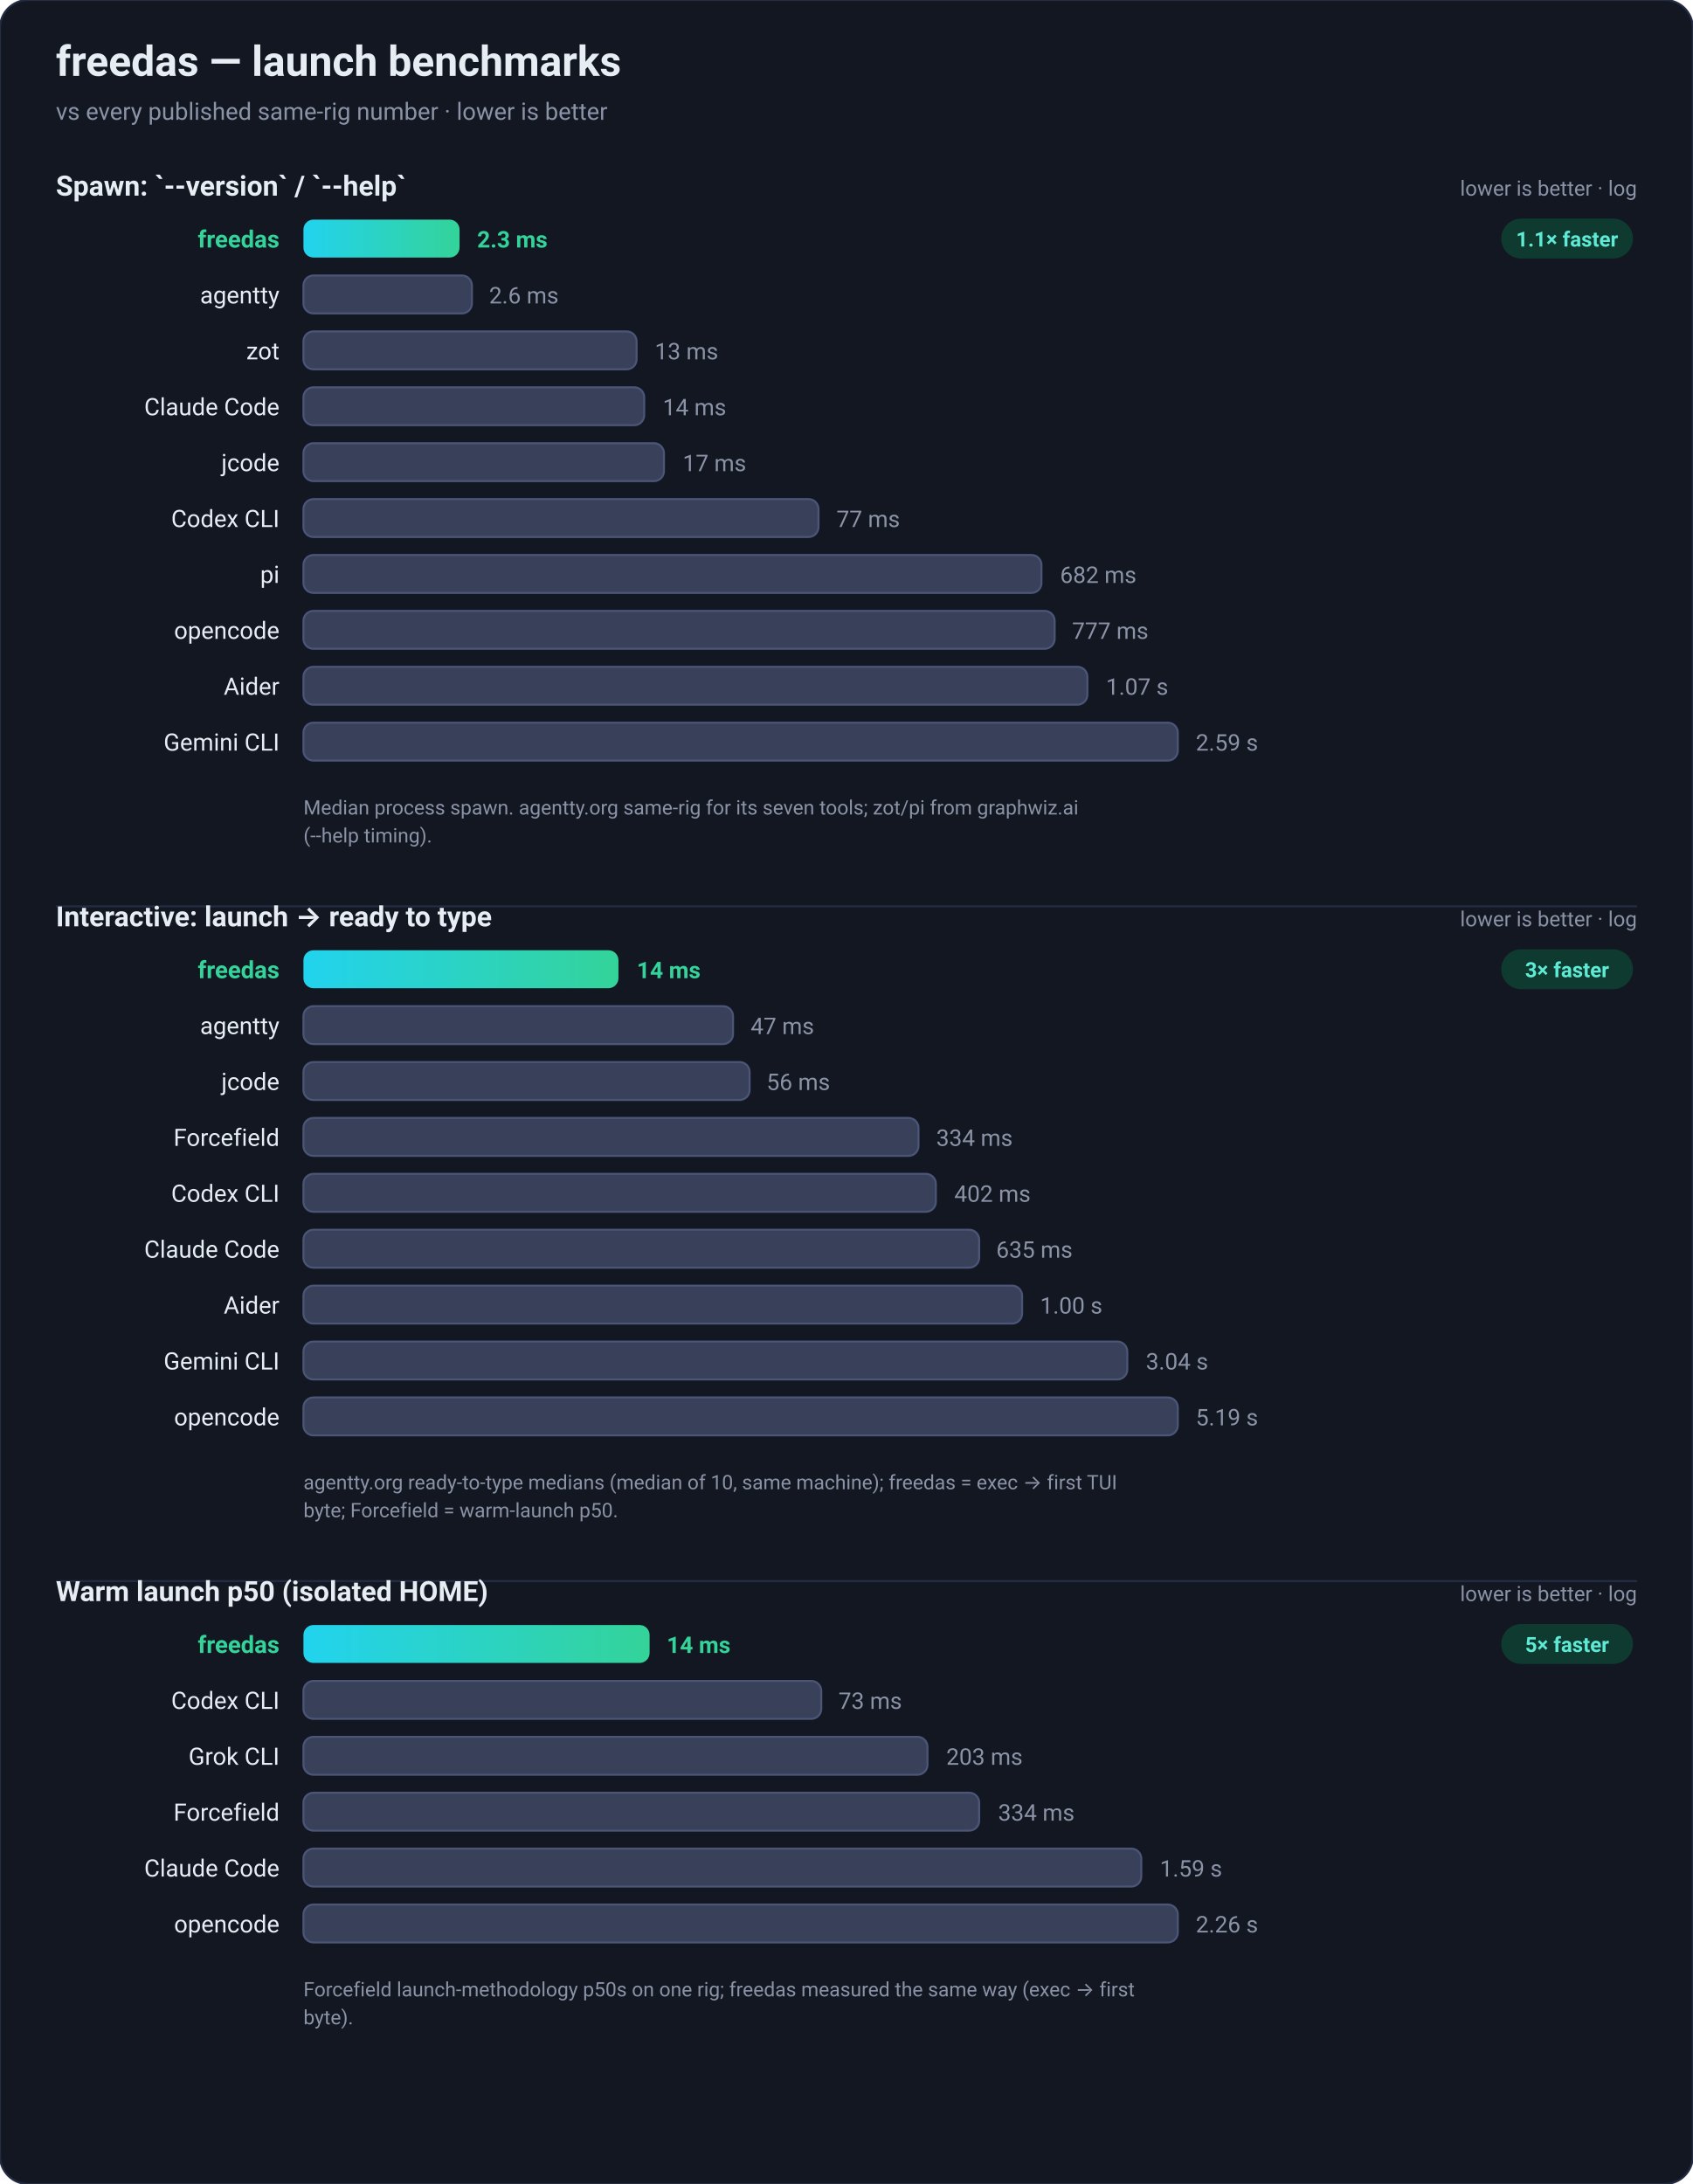
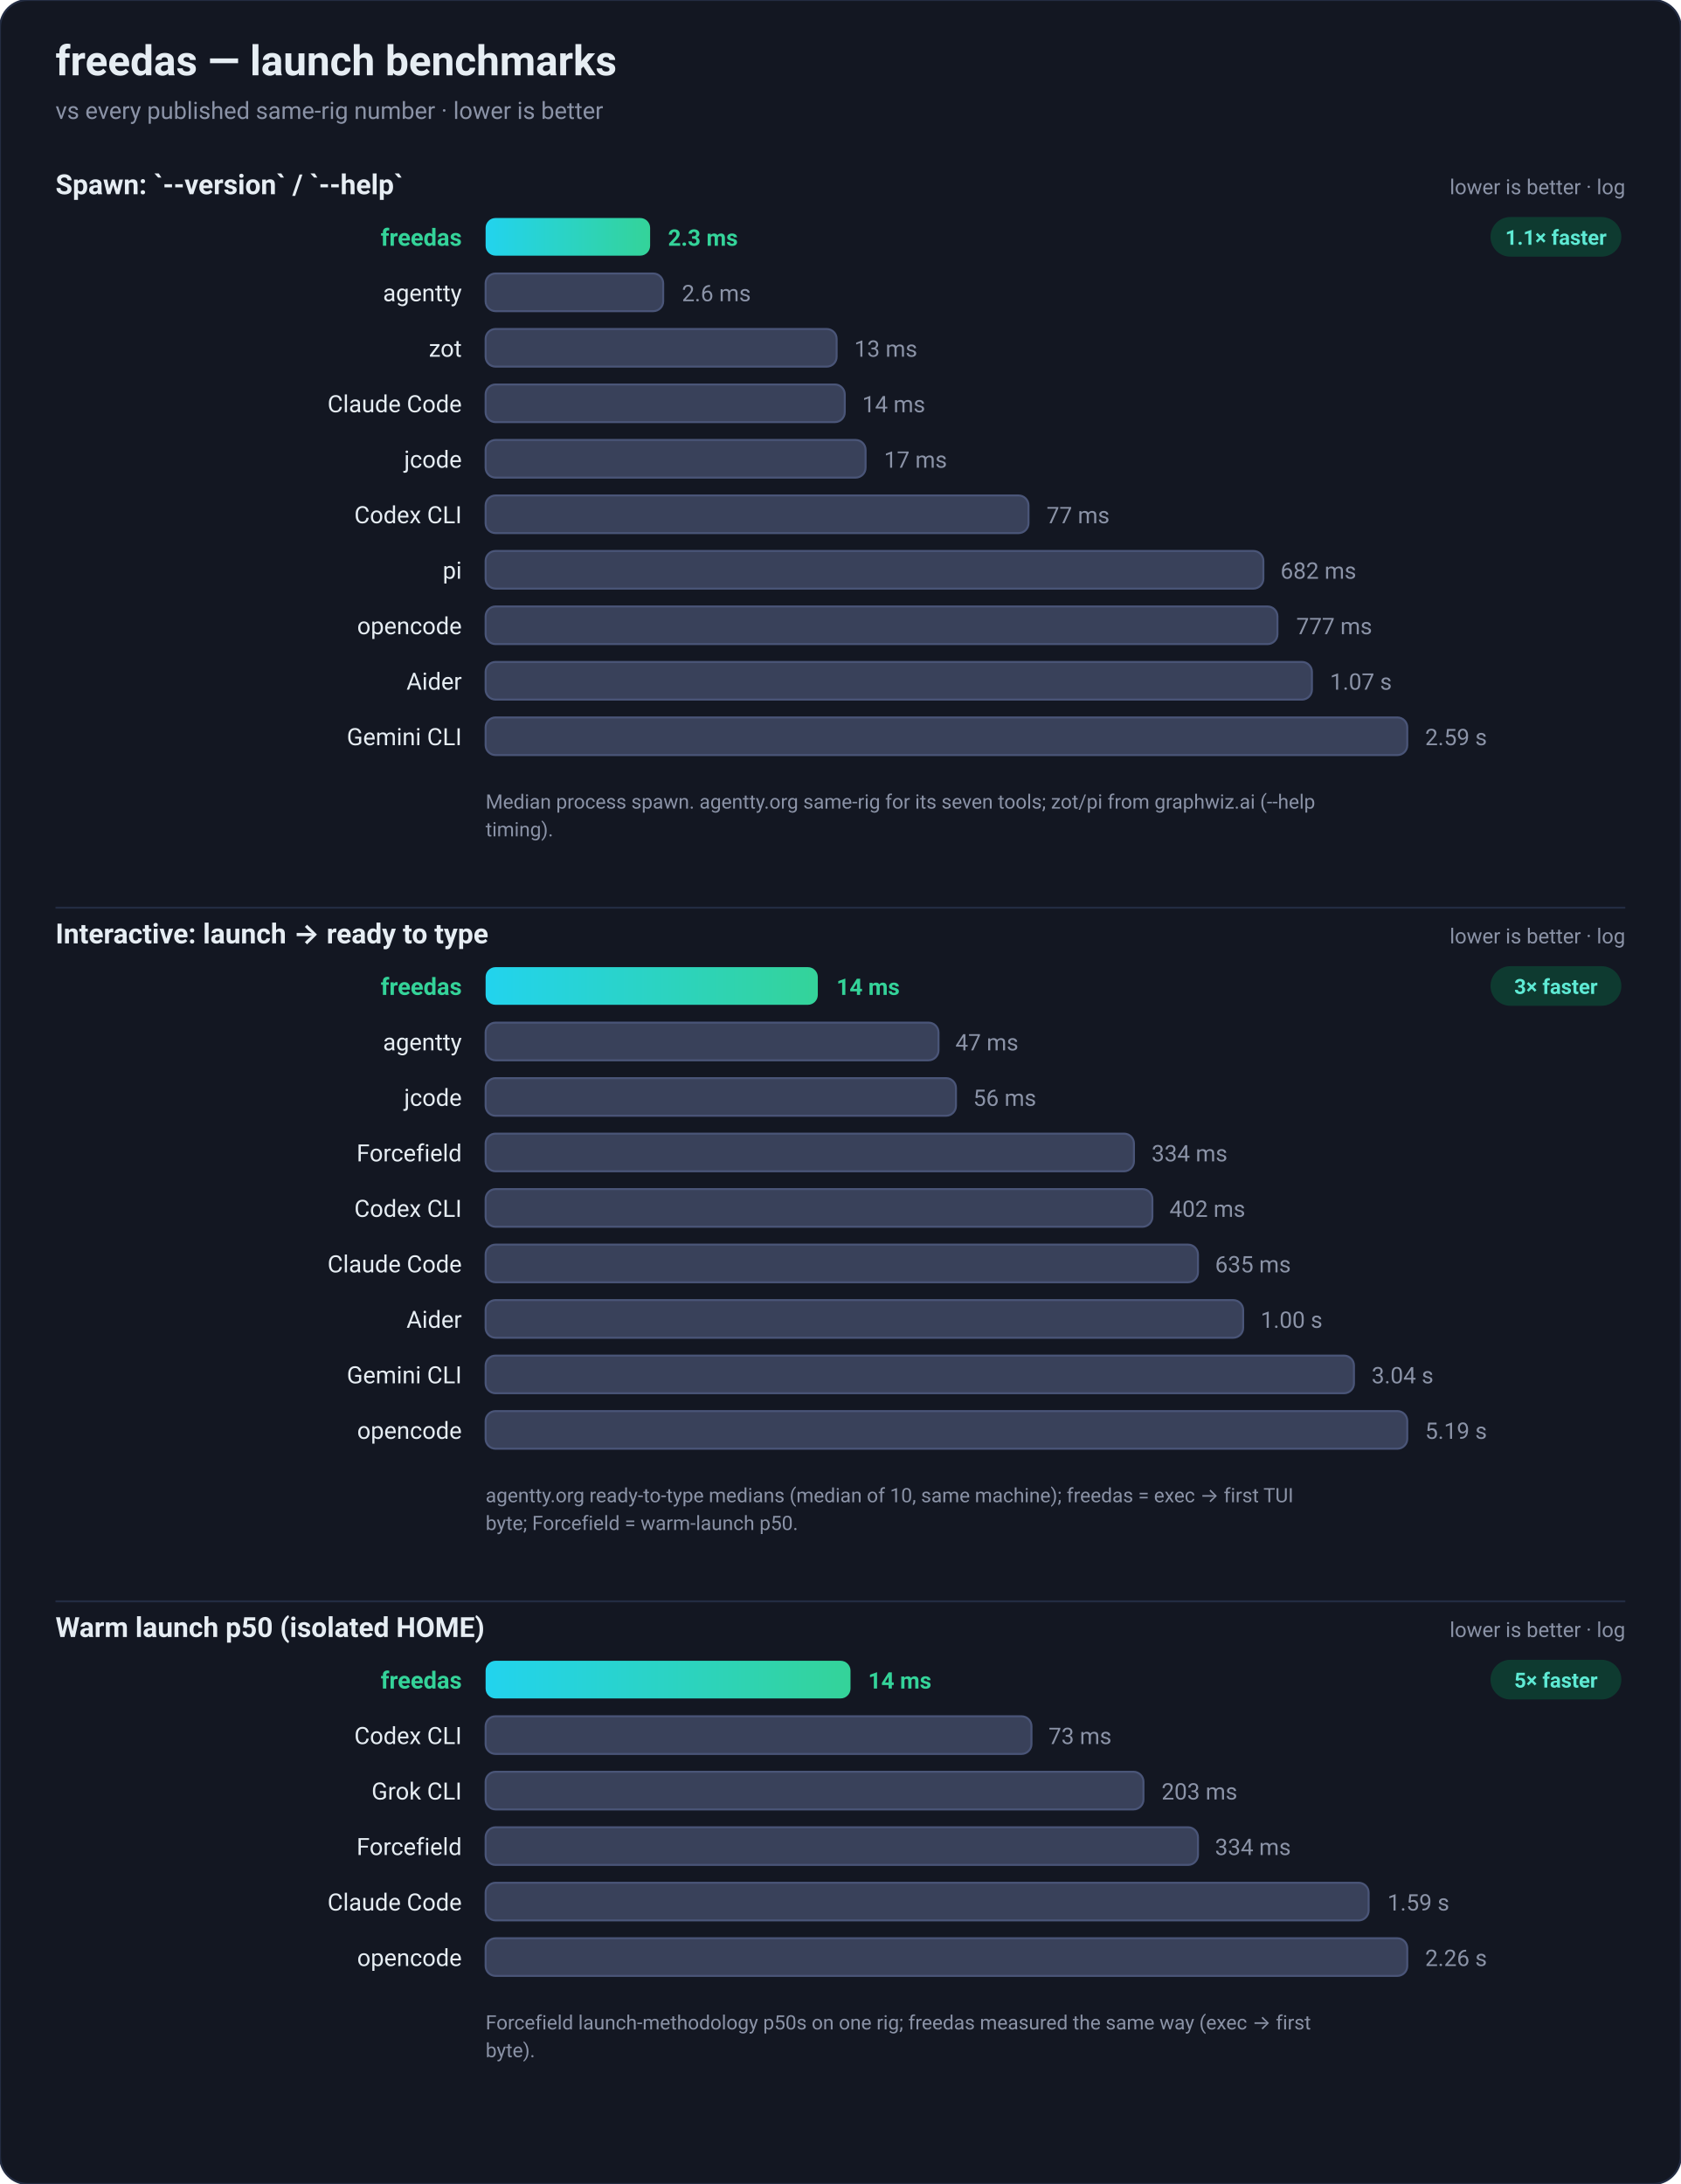
- <svg xmlns="http://www.w3.org/2000/svg" width="848" height="1094" viewBox="0 0 848 1094" font-family="ui-sans-serif,system-ui,-apple-system,'Segoe UI',Roboto,sans-serif" role="img" aria-label="freedas — launch benchmarks">
+ <svg xmlns="http://www.w3.org/2000/svg" width="848" height="1102" viewBox="0 0 848 1102" font-family="ui-sans-serif,system-ui,-apple-system,'Segoe UI',Roboto,sans-serif" role="img" aria-label="freedas — launch benchmarks">
  <defs>
    <linearGradient id="fdg" x1="0" y1="0" x2="1" y2="0">
      <stop offset="0%" stop-color="#22d3ee" />
      <stop offset="100%" stop-color="#34d399" />
    </linearGradient>
  </defs>
-   <rect width="848" height="1094" rx="14" fill="#131722" stroke="#232c42" stroke-width="1" />
+   <rect width="848" height="1102" rx="14" fill="#131722" stroke="#232c42" stroke-width="1" />
  <text x="28" y="38" fill="#e6edf3" font-size="21" font-weight="700">freedas — launch benchmarks</text>
  <text x="28" y="60" fill="#8b93a7" font-size="12">vs every published same-rig number · lower is better</text>
  <text x="28" y="98" fill="#e6edf3" font-size="14" font-weight="650">Spawn: `--version` / `--help`</text>
  <text x="820" y="98" text-anchor="end" fill="#8b93a7" font-size="10.5">lower is better · log</text>
-   <text x="140" y="124" text-anchor="end" fill="#34d399" font-size="12" font-weight="600">freedas</text>
-   <rect x="152" y="110" width="78.2" height="19" rx="5" fill="url(#fdg)" />
-   <text x="239" y="124" fill="#34d399" font-size="11.5" font-weight="600">2.3 ms</text>
+   <text x="233" y="124" text-anchor="end" fill="#34d399" font-size="12" font-weight="600">freedas</text>
+   <rect x="245" y="110" width="83.0" height="19" rx="5" fill="url(#fdg)" />
+   <text x="337" y="124" fill="#34d399" font-size="11.5" font-weight="600">2.3 ms</text>
  <rect x="752" y="109.5" width="66" height="20" rx="10" fill="#0e3a30" />
  <text x="785" y="123.5" text-anchor="middle" fill="#5eead4" font-size="10.5" font-weight="700">1.1× faster</text>
-   <text x="140" y="152" text-anchor="end" fill="#e6edf3" font-size="12" font-weight="400">agentty</text>
-   <rect x="152" y="138" width="84.4" height="19" rx="5" fill="#39415a" stroke="#4a5578" stroke-width="1" />
-   <text x="245" y="152" fill="#8b93a7" font-size="11.5" font-weight="400">2.6 ms</text>
-   <text x="140" y="180" text-anchor="end" fill="#e6edf3" font-size="12" font-weight="400">zot</text>
-   <rect x="152" y="166" width="166.9" height="19" rx="5" fill="#39415a" stroke="#4a5578" stroke-width="1" />
-   <text x="328" y="180" fill="#8b93a7" font-size="11.5" font-weight="400">13 ms</text>
-   <text x="140" y="208" text-anchor="end" fill="#e6edf3" font-size="12" font-weight="400">Claude Code</text>
-   <rect x="152" y="194" width="170.7" height="19" rx="5" fill="#39415a" stroke="#4a5578" stroke-width="1" />
-   <text x="332" y="208" fill="#8b93a7" font-size="11.5" font-weight="400">14 ms</text>
-   <text x="140" y="236" text-anchor="end" fill="#e6edf3" font-size="12" font-weight="400">jcode</text>
-   <rect x="152" y="222" width="180.6" height="19" rx="5" fill="#39415a" stroke="#4a5578" stroke-width="1" />
-   <text x="342" y="236" fill="#8b93a7" font-size="11.5" font-weight="400">17 ms</text>
-   <text x="140" y="264" text-anchor="end" fill="#e6edf3" font-size="12" font-weight="400">Codex CLI</text>
-   <rect x="152" y="250" width="258.0" height="19" rx="5" fill="#39415a" stroke="#4a5578" stroke-width="1" />
-   <text x="419" y="264" fill="#8b93a7" font-size="11.5" font-weight="400">77 ms</text>
-   <text x="140" y="292" text-anchor="end" fill="#e6edf3" font-size="12" font-weight="400">pi</text>
-   <rect x="152" y="278" width="369.7" height="19" rx="5" fill="#39415a" stroke="#4a5578" stroke-width="1" />
-   <text x="531" y="292" fill="#8b93a7" font-size="11.5" font-weight="400">682 ms</text>
-   <text x="140" y="320" text-anchor="end" fill="#e6edf3" font-size="12" font-weight="400">opencode</text>
-   <rect x="152" y="306" width="376.3" height="19" rx="5" fill="#39415a" stroke="#4a5578" stroke-width="1" />
-   <text x="537" y="320" fill="#8b93a7" font-size="11.5" font-weight="400">777 ms</text>
-   <text x="140" y="348" text-anchor="end" fill="#e6edf3" font-size="12" font-weight="400">Aider</text>
-   <rect x="152" y="334" width="392.7" height="19" rx="5" fill="#39415a" stroke="#4a5578" stroke-width="1" />
-   <text x="554" y="348" fill="#8b93a7" font-size="11.5" font-weight="400">1.07 s</text>
-   <text x="140" y="376" text-anchor="end" fill="#e6edf3" font-size="12" font-weight="400">Gemini CLI</text>
-   <rect x="152" y="362" width="438.0" height="19" rx="5" fill="#39415a" stroke="#4a5578" stroke-width="1" />
-   <text x="599" y="376" fill="#8b93a7" font-size="11.5" font-weight="400">2.59 s</text>
-   <text x="152" y="408" fill="#8b93a7" font-size="10">Median process spawn. agentty.org same-rig for its seven tools; zot/pi from graphwiz.ai</text>
-   <text x="152" y="422" fill="#8b93a7" font-size="10">(--help timing).</text>
-   <line x1="28" y1="454" x2="820" y2="454" stroke="#232c42" stroke-width="1" />
-   <text x="28" y="464" fill="#e6edf3" font-size="14" font-weight="650">Interactive: launch → ready to type</text>
-   <text x="820" y="464" text-anchor="end" fill="#8b93a7" font-size="10.5">lower is better · log</text>
-   <text x="140" y="490" text-anchor="end" fill="#34d399" font-size="12" font-weight="600">freedas</text>
-   <rect x="152" y="476" width="157.8" height="19" rx="5" fill="url(#fdg)" />
-   <text x="319" y="490" fill="#34d399" font-size="11.5" font-weight="600">14 ms</text>
-   <rect x="752" y="475.5" width="66" height="20" rx="10" fill="#0e3a30" />
-   <text x="785" y="489.5" text-anchor="middle" fill="#5eead4" font-size="10.5" font-weight="700">3× faster</text>
-   <text x="140" y="518" text-anchor="end" fill="#e6edf3" font-size="12" font-weight="400">agentty</text>
-   <rect x="152" y="504" width="215.2" height="19" rx="5" fill="#39415a" stroke="#4a5578" stroke-width="1" />
-   <text x="376" y="518" fill="#8b93a7" font-size="11.5" font-weight="400">47 ms</text>
-   <text x="140" y="546" text-anchor="end" fill="#e6edf3" font-size="12" font-weight="400">jcode</text>
-   <rect x="152" y="532" width="223.5" height="19" rx="5" fill="#39415a" stroke="#4a5578" stroke-width="1" />
-   <text x="384" y="546" fill="#8b93a7" font-size="11.5" font-weight="400">56 ms</text>
-   <text x="140" y="574" text-anchor="end" fill="#e6edf3" font-size="12" font-weight="400">Forcefield</text>
-   <rect x="152" y="560" width="308.1" height="19" rx="5" fill="#39415a" stroke="#4a5578" stroke-width="1" />
-   <text x="469" y="574" fill="#8b93a7" font-size="11.5" font-weight="400">334 ms</text>
-   <text x="140" y="602" text-anchor="end" fill="#e6edf3" font-size="12" font-weight="400">Codex CLI</text>
-   <rect x="152" y="588" width="316.8" height="19" rx="5" fill="#39415a" stroke="#4a5578" stroke-width="1" />
-   <text x="478" y="602" fill="#8b93a7" font-size="11.5" font-weight="400">402 ms</text>
-   <text x="140" y="630" text-anchor="end" fill="#e6edf3" font-size="12" font-weight="400">Claude Code</text>
-   <rect x="152" y="616" width="338.5" height="19" rx="5" fill="#39415a" stroke="#4a5578" stroke-width="1" />
-   <text x="499" y="630" fill="#8b93a7" font-size="11.5" font-weight="400">635 ms</text>
-   <text x="140" y="658" text-anchor="end" fill="#e6edf3" font-size="12" font-weight="400">Aider</text>
-   <rect x="152" y="644" width="360.0" height="19" rx="5" fill="#39415a" stroke="#4a5578" stroke-width="1" />
-   <text x="521" y="658" fill="#8b93a7" font-size="11.5" font-weight="400">1.00 s</text>
-   <text x="140" y="686" text-anchor="end" fill="#e6edf3" font-size="12" font-weight="400">Gemini CLI</text>
-   <rect x="152" y="672" width="412.7" height="19" rx="5" fill="#39415a" stroke="#4a5578" stroke-width="1" />
-   <text x="574" y="686" fill="#8b93a7" font-size="11.5" font-weight="400">3.04 s</text>
-   <text x="140" y="714" text-anchor="end" fill="#e6edf3" font-size="12" font-weight="400">opencode</text>
-   <rect x="152" y="700" width="438.0" height="19" rx="5" fill="#39415a" stroke="#4a5578" stroke-width="1" />
-   <text x="599" y="714" fill="#8b93a7" font-size="11.5" font-weight="400">5.19 s</text>
-   <text x="152" y="746" fill="#8b93a7" font-size="10">agentty.org ready-to-type medians (median of 10, same machine); freedas = exec → first TUI</text>
-   <text x="152" y="760" fill="#8b93a7" font-size="10">byte; Forcefield = warm-launch p50.</text>
-   <line x1="28" y1="792" x2="820" y2="792" stroke="#232c42" stroke-width="1" />
-   <text x="28" y="802" fill="#e6edf3" font-size="14" font-weight="650">Warm launch p50 (isolated HOME)</text>
-   <text x="820" y="802" text-anchor="end" fill="#8b93a7" font-size="10.5">lower is better · log</text>
-   <text x="140" y="828" text-anchor="end" fill="#34d399" font-size="12" font-weight="600">freedas</text>
-   <rect x="152" y="814" width="173.4" height="19" rx="5" fill="url(#fdg)" />
-   <text x="334" y="828" fill="#34d399" font-size="11.5" font-weight="600">14 ms</text>
-   <rect x="752" y="813.5" width="66" height="20" rx="10" fill="#0e3a30" />
-   <text x="785" y="827.5" text-anchor="middle" fill="#5eead4" font-size="10.5" font-weight="700">5× faster</text>
-   <text x="140" y="856" text-anchor="end" fill="#e6edf3" font-size="12" font-weight="400">Codex CLI</text>
-   <rect x="152" y="842" width="259.4" height="19" rx="5" fill="#39415a" stroke="#4a5578" stroke-width="1" />
-   <text x="420" y="856" fill="#8b93a7" font-size="11.5" font-weight="400">73 ms</text>
-   <text x="140" y="884" text-anchor="end" fill="#e6edf3" font-size="12" font-weight="400">Grok CLI</text>
-   <rect x="152" y="870" width="312.6" height="19" rx="5" fill="#39415a" stroke="#4a5578" stroke-width="1" />
-   <text x="474" y="884" fill="#8b93a7" font-size="11.5" font-weight="400">203 ms</text>
-   <text x="140" y="912" text-anchor="end" fill="#e6edf3" font-size="12" font-weight="400">Forcefield</text>
-   <rect x="152" y="898" width="338.5" height="19" rx="5" fill="#39415a" stroke="#4a5578" stroke-width="1" />
-   <text x="500" y="912" fill="#8b93a7" font-size="11.5" font-weight="400">334 ms</text>
-   <text x="140" y="940" text-anchor="end" fill="#e6edf3" font-size="12" font-weight="400">Claude Code</text>
-   <rect x="152" y="926" width="419.7" height="19" rx="5" fill="#39415a" stroke="#4a5578" stroke-width="1" />
-   <text x="581" y="940" fill="#8b93a7" font-size="11.5" font-weight="400">1.59 s</text>
-   <text x="140" y="968" text-anchor="end" fill="#e6edf3" font-size="12" font-weight="400">opencode</text>
-   <rect x="152" y="954" width="438.0" height="19" rx="5" fill="#39415a" stroke="#4a5578" stroke-width="1" />
-   <text x="599" y="968" fill="#8b93a7" font-size="11.5" font-weight="400">2.26 s</text>
-   <text x="152" y="1000" fill="#8b93a7" font-size="10">Forcefield launch-methodology p50s on one rig; freedas measured the same way (exec → first</text>
-   <text x="152" y="1014" fill="#8b93a7" font-size="10">byte).</text>
+   <text x="233" y="152" text-anchor="end" fill="#e6edf3" font-size="12" font-weight="400">agentty</text>
+   <rect x="245" y="138" width="89.6" height="19" rx="5" fill="#39415a" stroke="#4a5578" stroke-width="1" />
+   <text x="344" y="152" fill="#8b93a7" font-size="11.5" font-weight="400">2.6 ms</text>
+   <text x="233" y="180" text-anchor="end" fill="#e6edf3" font-size="12" font-weight="400">zot</text>
+   <rect x="245" y="166" width="177.1" height="19" rx="5" fill="#39415a" stroke="#4a5578" stroke-width="1" />
+   <text x="431" y="180" fill="#8b93a7" font-size="11.5" font-weight="400">13 ms</text>
+   <text x="233" y="208" text-anchor="end" fill="#e6edf3" font-size="12" font-weight="400">Claude Code</text>
+   <rect x="245" y="194" width="181.2" height="19" rx="5" fill="#39415a" stroke="#4a5578" stroke-width="1" />
+   <text x="435" y="208" fill="#8b93a7" font-size="11.5" font-weight="400">14 ms</text>
+   <text x="233" y="236" text-anchor="end" fill="#e6edf3" font-size="12" font-weight="400">jcode</text>
+   <rect x="245" y="222" width="191.7" height="19" rx="5" fill="#39415a" stroke="#4a5578" stroke-width="1" />
+   <text x="446" y="236" fill="#8b93a7" font-size="11.5" font-weight="400">17 ms</text>
+   <text x="233" y="264" text-anchor="end" fill="#e6edf3" font-size="12" font-weight="400">Codex CLI</text>
+   <rect x="245" y="250" width="273.9" height="19" rx="5" fill="#39415a" stroke="#4a5578" stroke-width="1" />
+   <text x="528" y="264" fill="#8b93a7" font-size="11.5" font-weight="400">77 ms</text>
+   <text x="233" y="292" text-anchor="end" fill="#e6edf3" font-size="12" font-weight="400">pi</text>
+   <rect x="245" y="278" width="392.4" height="19" rx="5" fill="#39415a" stroke="#4a5578" stroke-width="1" />
+   <text x="646" y="292" fill="#8b93a7" font-size="11.5" font-weight="400">682 ms</text>
+   <text x="233" y="320" text-anchor="end" fill="#e6edf3" font-size="12" font-weight="400">opencode</text>
+   <rect x="245" y="306" width="399.5" height="19" rx="5" fill="#39415a" stroke="#4a5578" stroke-width="1" />
+   <text x="654" y="320" fill="#8b93a7" font-size="11.5" font-weight="400">777 ms</text>
+   <text x="233" y="348" text-anchor="end" fill="#e6edf3" font-size="12" font-weight="400">Aider</text>
+   <rect x="245" y="334" width="416.9" height="19" rx="5" fill="#39415a" stroke="#4a5578" stroke-width="1" />
+   <text x="671" y="348" fill="#8b93a7" font-size="11.5" font-weight="400">1.07 s</text>
+   <text x="233" y="376" text-anchor="end" fill="#e6edf3" font-size="12" font-weight="400">Gemini CLI</text>
+   <rect x="245" y="362" width="465.0" height="19" rx="5" fill="#39415a" stroke="#4a5578" stroke-width="1" />
+   <text x="719" y="376" fill="#8b93a7" font-size="11.5" font-weight="400">2.59 s</text>
+   <text x="245" y="408" fill="#8b93a7" font-size="10">Median process spawn. agentty.org same-rig for its seven tools; zot/pi from graphwiz.ai (--help</text>
+   <text x="245" y="422" fill="#8b93a7" font-size="10">timing).</text>
+   <line x1="28" y1="458" x2="820" y2="458" stroke="#232c42" stroke-width="1" />
+   <text x="28" y="476" fill="#e6edf3" font-size="14" font-weight="650">Interactive: launch → ready to type</text>
+   <text x="820" y="476" text-anchor="end" fill="#8b93a7" font-size="10.5">lower is better · log</text>
+   <text x="233" y="502" text-anchor="end" fill="#34d399" font-size="12" font-weight="600">freedas</text>
+   <rect x="245" y="488" width="167.6" height="19" rx="5" fill="url(#fdg)" />
+   <text x="422" y="502" fill="#34d399" font-size="11.5" font-weight="600">14 ms</text>
+   <rect x="752" y="487.5" width="66" height="20" rx="10" fill="#0e3a30" />
+   <text x="785" y="501.5" text-anchor="middle" fill="#5eead4" font-size="10.5" font-weight="700">3× faster</text>
+   <text x="233" y="530" text-anchor="end" fill="#e6edf3" font-size="12" font-weight="400">agentty</text>
+   <rect x="245" y="516" width="228.5" height="19" rx="5" fill="#39415a" stroke="#4a5578" stroke-width="1" />
+   <text x="482" y="530" fill="#8b93a7" font-size="11.5" font-weight="400">47 ms</text>
+   <text x="233" y="558" text-anchor="end" fill="#e6edf3" font-size="12" font-weight="400">jcode</text>
+   <rect x="245" y="544" width="237.3" height="19" rx="5" fill="#39415a" stroke="#4a5578" stroke-width="1" />
+   <text x="491" y="558" fill="#8b93a7" font-size="11.5" font-weight="400">56 ms</text>
+   <text x="233" y="586" text-anchor="end" fill="#e6edf3" font-size="12" font-weight="400">Forcefield</text>
+   <rect x="245" y="572" width="327.1" height="19" rx="5" fill="#39415a" stroke="#4a5578" stroke-width="1" />
+   <text x="581" y="586" fill="#8b93a7" font-size="11.5" font-weight="400">334 ms</text>
+   <text x="233" y="614" text-anchor="end" fill="#e6edf3" font-size="12" font-weight="400">Codex CLI</text>
+   <rect x="245" y="600" width="336.4" height="19" rx="5" fill="#39415a" stroke="#4a5578" stroke-width="1" />
+   <text x="590" y="614" fill="#8b93a7" font-size="11.5" font-weight="400">402 ms</text>
+   <text x="233" y="642" text-anchor="end" fill="#e6edf3" font-size="12" font-weight="400">Claude Code</text>
+   <rect x="245" y="628" width="359.4" height="19" rx="5" fill="#39415a" stroke="#4a5578" stroke-width="1" />
+   <text x="613" y="642" fill="#8b93a7" font-size="11.5" font-weight="400">635 ms</text>
+   <text x="233" y="670" text-anchor="end" fill="#e6edf3" font-size="12" font-weight="400">Aider</text>
+   <rect x="245" y="656" width="382.2" height="19" rx="5" fill="#39415a" stroke="#4a5578" stroke-width="1" />
+   <text x="636" y="670" fill="#8b93a7" font-size="11.5" font-weight="400">1.00 s</text>
+   <text x="233" y="698" text-anchor="end" fill="#e6edf3" font-size="12" font-weight="400">Gemini CLI</text>
+   <rect x="245" y="684" width="438.1" height="19" rx="5" fill="#39415a" stroke="#4a5578" stroke-width="1" />
+   <text x="692" y="698" fill="#8b93a7" font-size="11.5" font-weight="400">3.04 s</text>
+   <text x="233" y="726" text-anchor="end" fill="#e6edf3" font-size="12" font-weight="400">opencode</text>
+   <rect x="245" y="712" width="465.0" height="19" rx="5" fill="#39415a" stroke="#4a5578" stroke-width="1" />
+   <text x="719" y="726" fill="#8b93a7" font-size="11.5" font-weight="400">5.19 s</text>
+   <text x="245" y="758" fill="#8b93a7" font-size="10">agentty.org ready-to-type medians (median of 10, same machine); freedas = exec → first TUI</text>
+   <text x="245" y="772" fill="#8b93a7" font-size="10">byte; Forcefield = warm-launch p50.</text>
+   <line x1="28" y1="808" x2="820" y2="808" stroke="#232c42" stroke-width="1" />
+   <text x="28" y="826" fill="#e6edf3" font-size="14" font-weight="650">Warm launch p50 (isolated HOME)</text>
+   <text x="820" y="826" text-anchor="end" fill="#8b93a7" font-size="10.5">lower is better · log</text>
+   <text x="233" y="852" text-anchor="end" fill="#34d399" font-size="12" font-weight="600">freedas</text>
+   <rect x="245" y="838" width="184.1" height="19" rx="5" fill="url(#fdg)" />
+   <text x="438" y="852" fill="#34d399" font-size="11.5" font-weight="600">14 ms</text>
+   <rect x="752" y="837.5" width="66" height="20" rx="10" fill="#0e3a30" />
+   <text x="785" y="851.5" text-anchor="middle" fill="#5eead4" font-size="10.5" font-weight="700">5× faster</text>
+   <text x="233" y="880" text-anchor="end" fill="#e6edf3" font-size="12" font-weight="400">Codex CLI</text>
+   <rect x="245" y="866" width="275.4" height="19" rx="5" fill="#39415a" stroke="#4a5578" stroke-width="1" />
+   <text x="529" y="880" fill="#8b93a7" font-size="11.5" font-weight="400">73 ms</text>
+   <text x="233" y="908" text-anchor="end" fill="#e6edf3" font-size="12" font-weight="400">Grok CLI</text>
+   <rect x="245" y="894" width="331.9" height="19" rx="5" fill="#39415a" stroke="#4a5578" stroke-width="1" />
+   <text x="586" y="908" fill="#8b93a7" font-size="11.5" font-weight="400">203 ms</text>
+   <text x="233" y="936" text-anchor="end" fill="#e6edf3" font-size="12" font-weight="400">Forcefield</text>
+   <rect x="245" y="922" width="359.4" height="19" rx="5" fill="#39415a" stroke="#4a5578" stroke-width="1" />
+   <text x="613" y="936" fill="#8b93a7" font-size="11.5" font-weight="400">334 ms</text>
+   <text x="233" y="964" text-anchor="end" fill="#e6edf3" font-size="12" font-weight="400">Claude Code</text>
+   <rect x="245" y="950" width="445.5" height="19" rx="5" fill="#39415a" stroke="#4a5578" stroke-width="1" />
+   <text x="700" y="964" fill="#8b93a7" font-size="11.5" font-weight="400">1.59 s</text>
+   <text x="233" y="992" text-anchor="end" fill="#e6edf3" font-size="12" font-weight="400">opencode</text>
+   <rect x="245" y="978" width="465.0" height="19" rx="5" fill="#39415a" stroke="#4a5578" stroke-width="1" />
+   <text x="719" y="992" fill="#8b93a7" font-size="11.5" font-weight="400">2.26 s</text>
+   <text x="245" y="1024" fill="#8b93a7" font-size="10">Forcefield launch-methodology p50s on one rig; freedas measured the same way (exec → first</text>
+   <text x="245" y="1038" fill="#8b93a7" font-size="10">byte).</text>
</svg>
